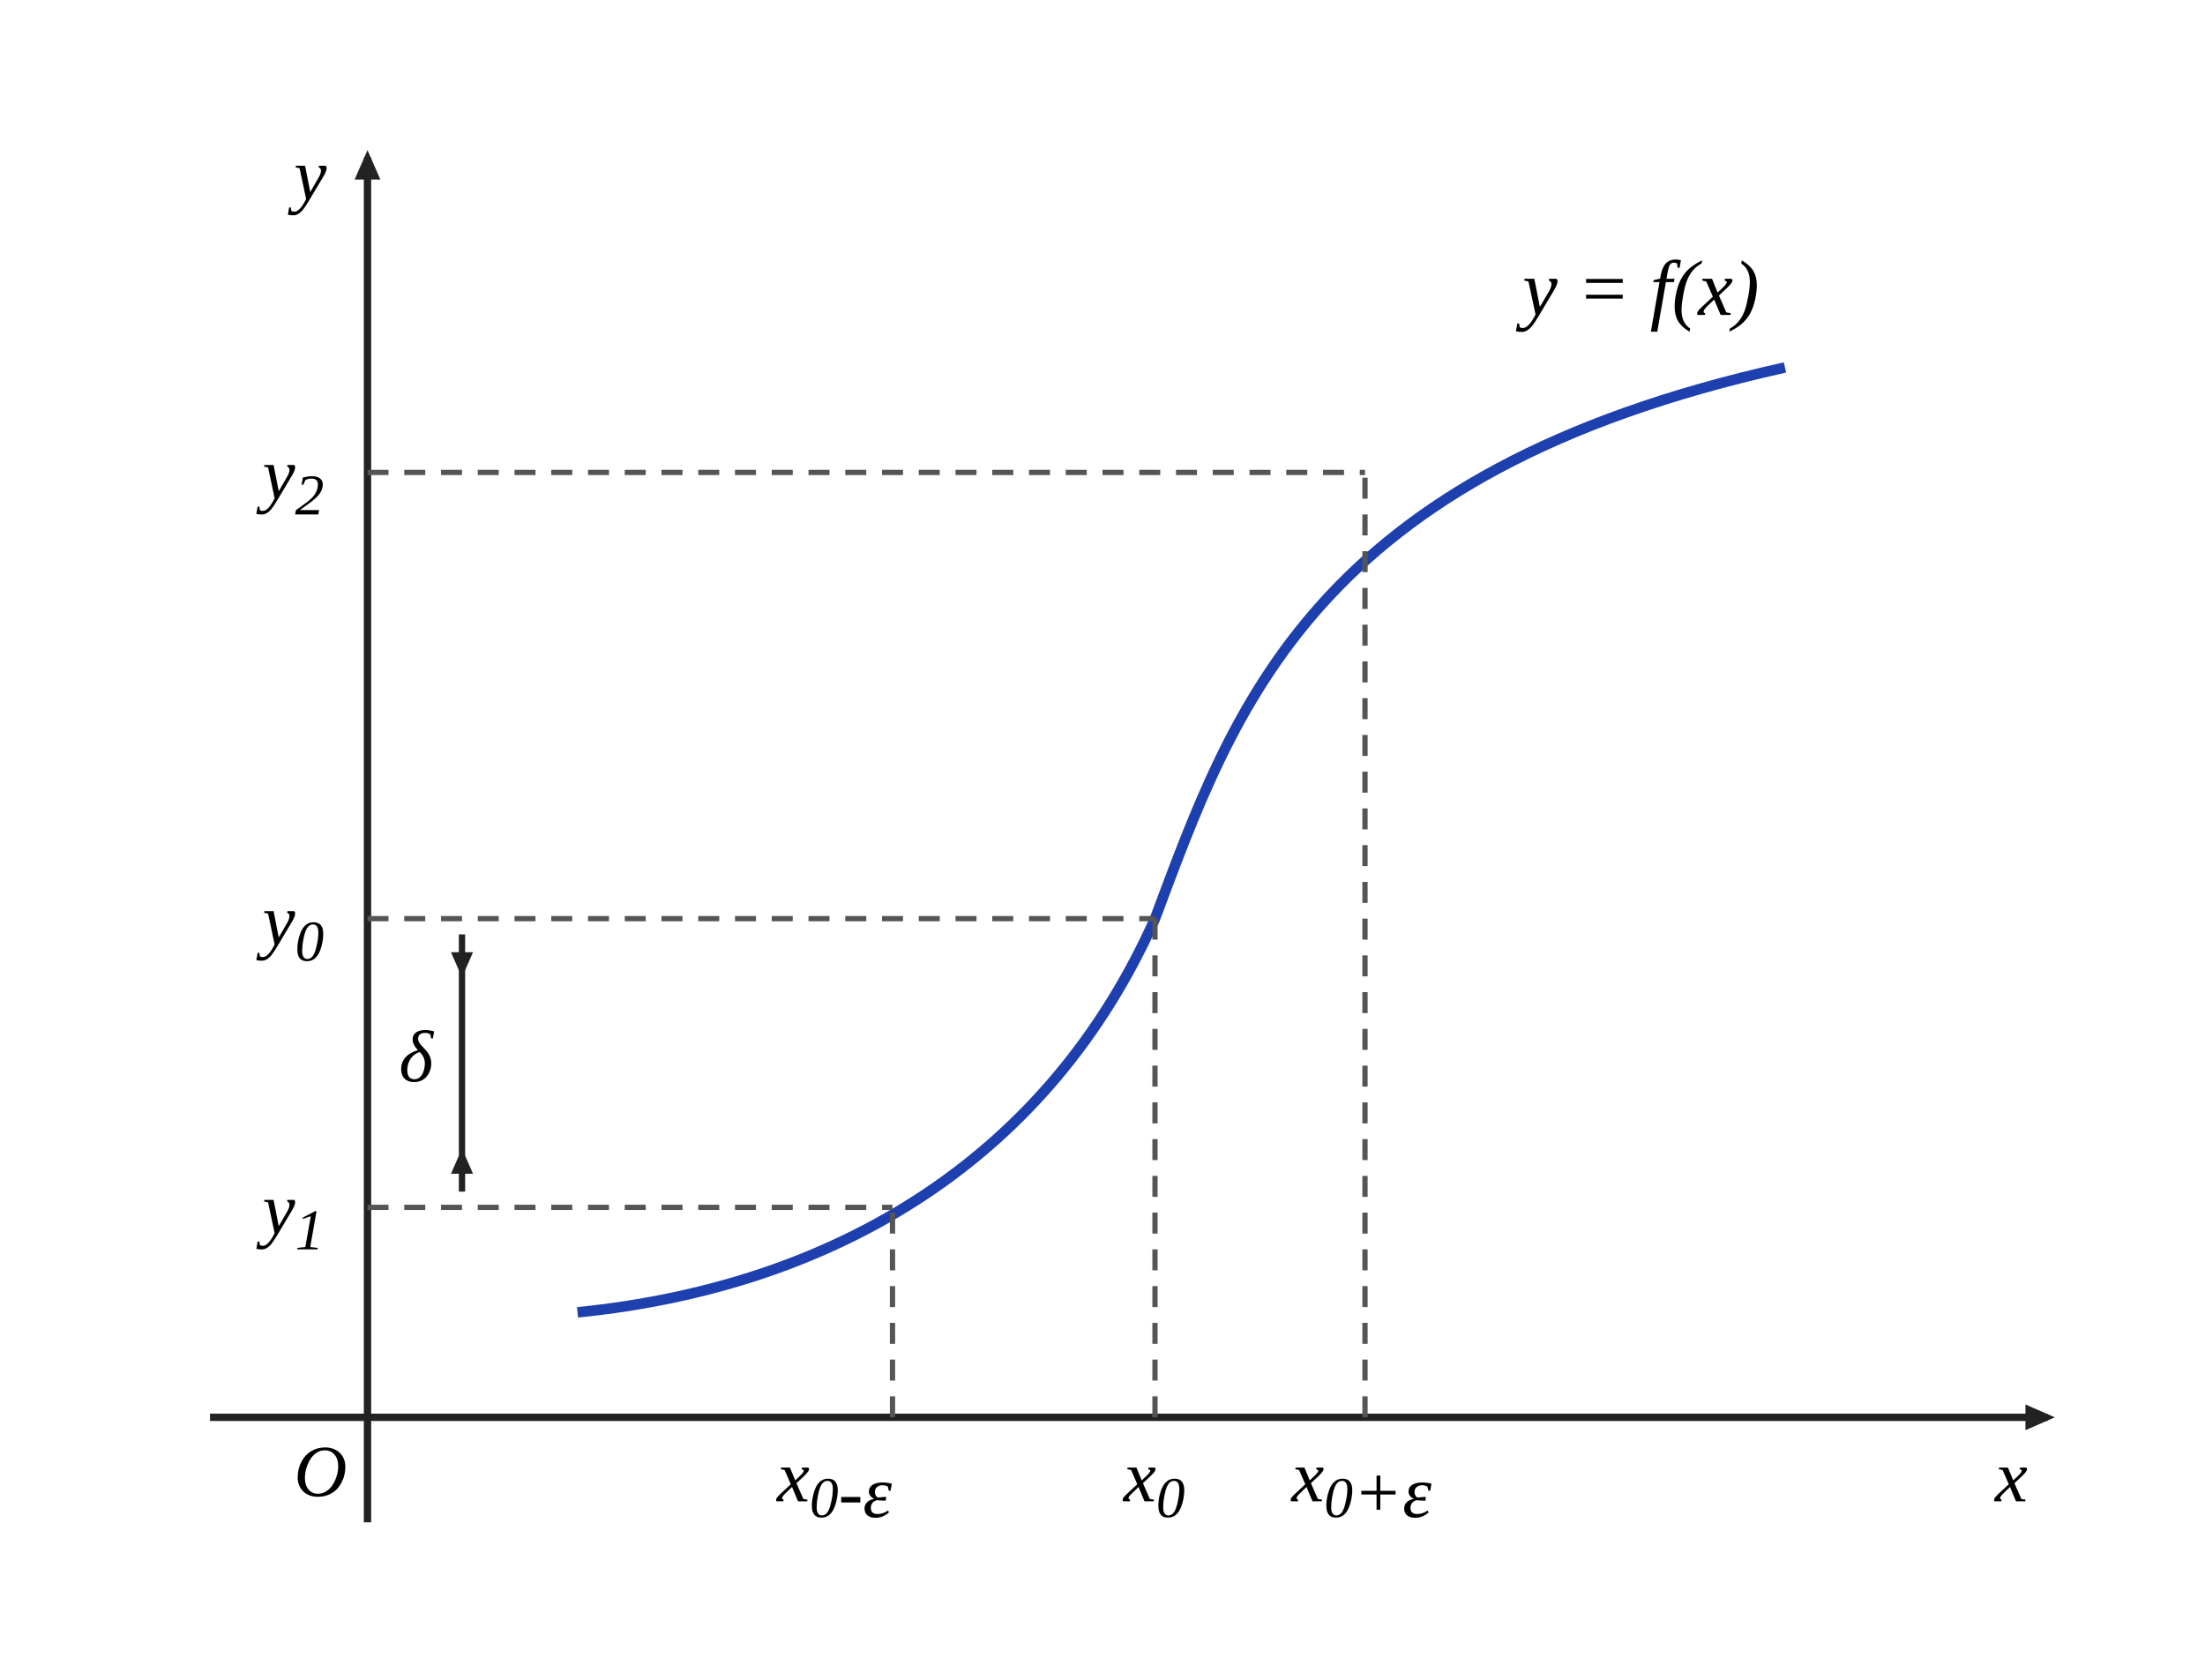
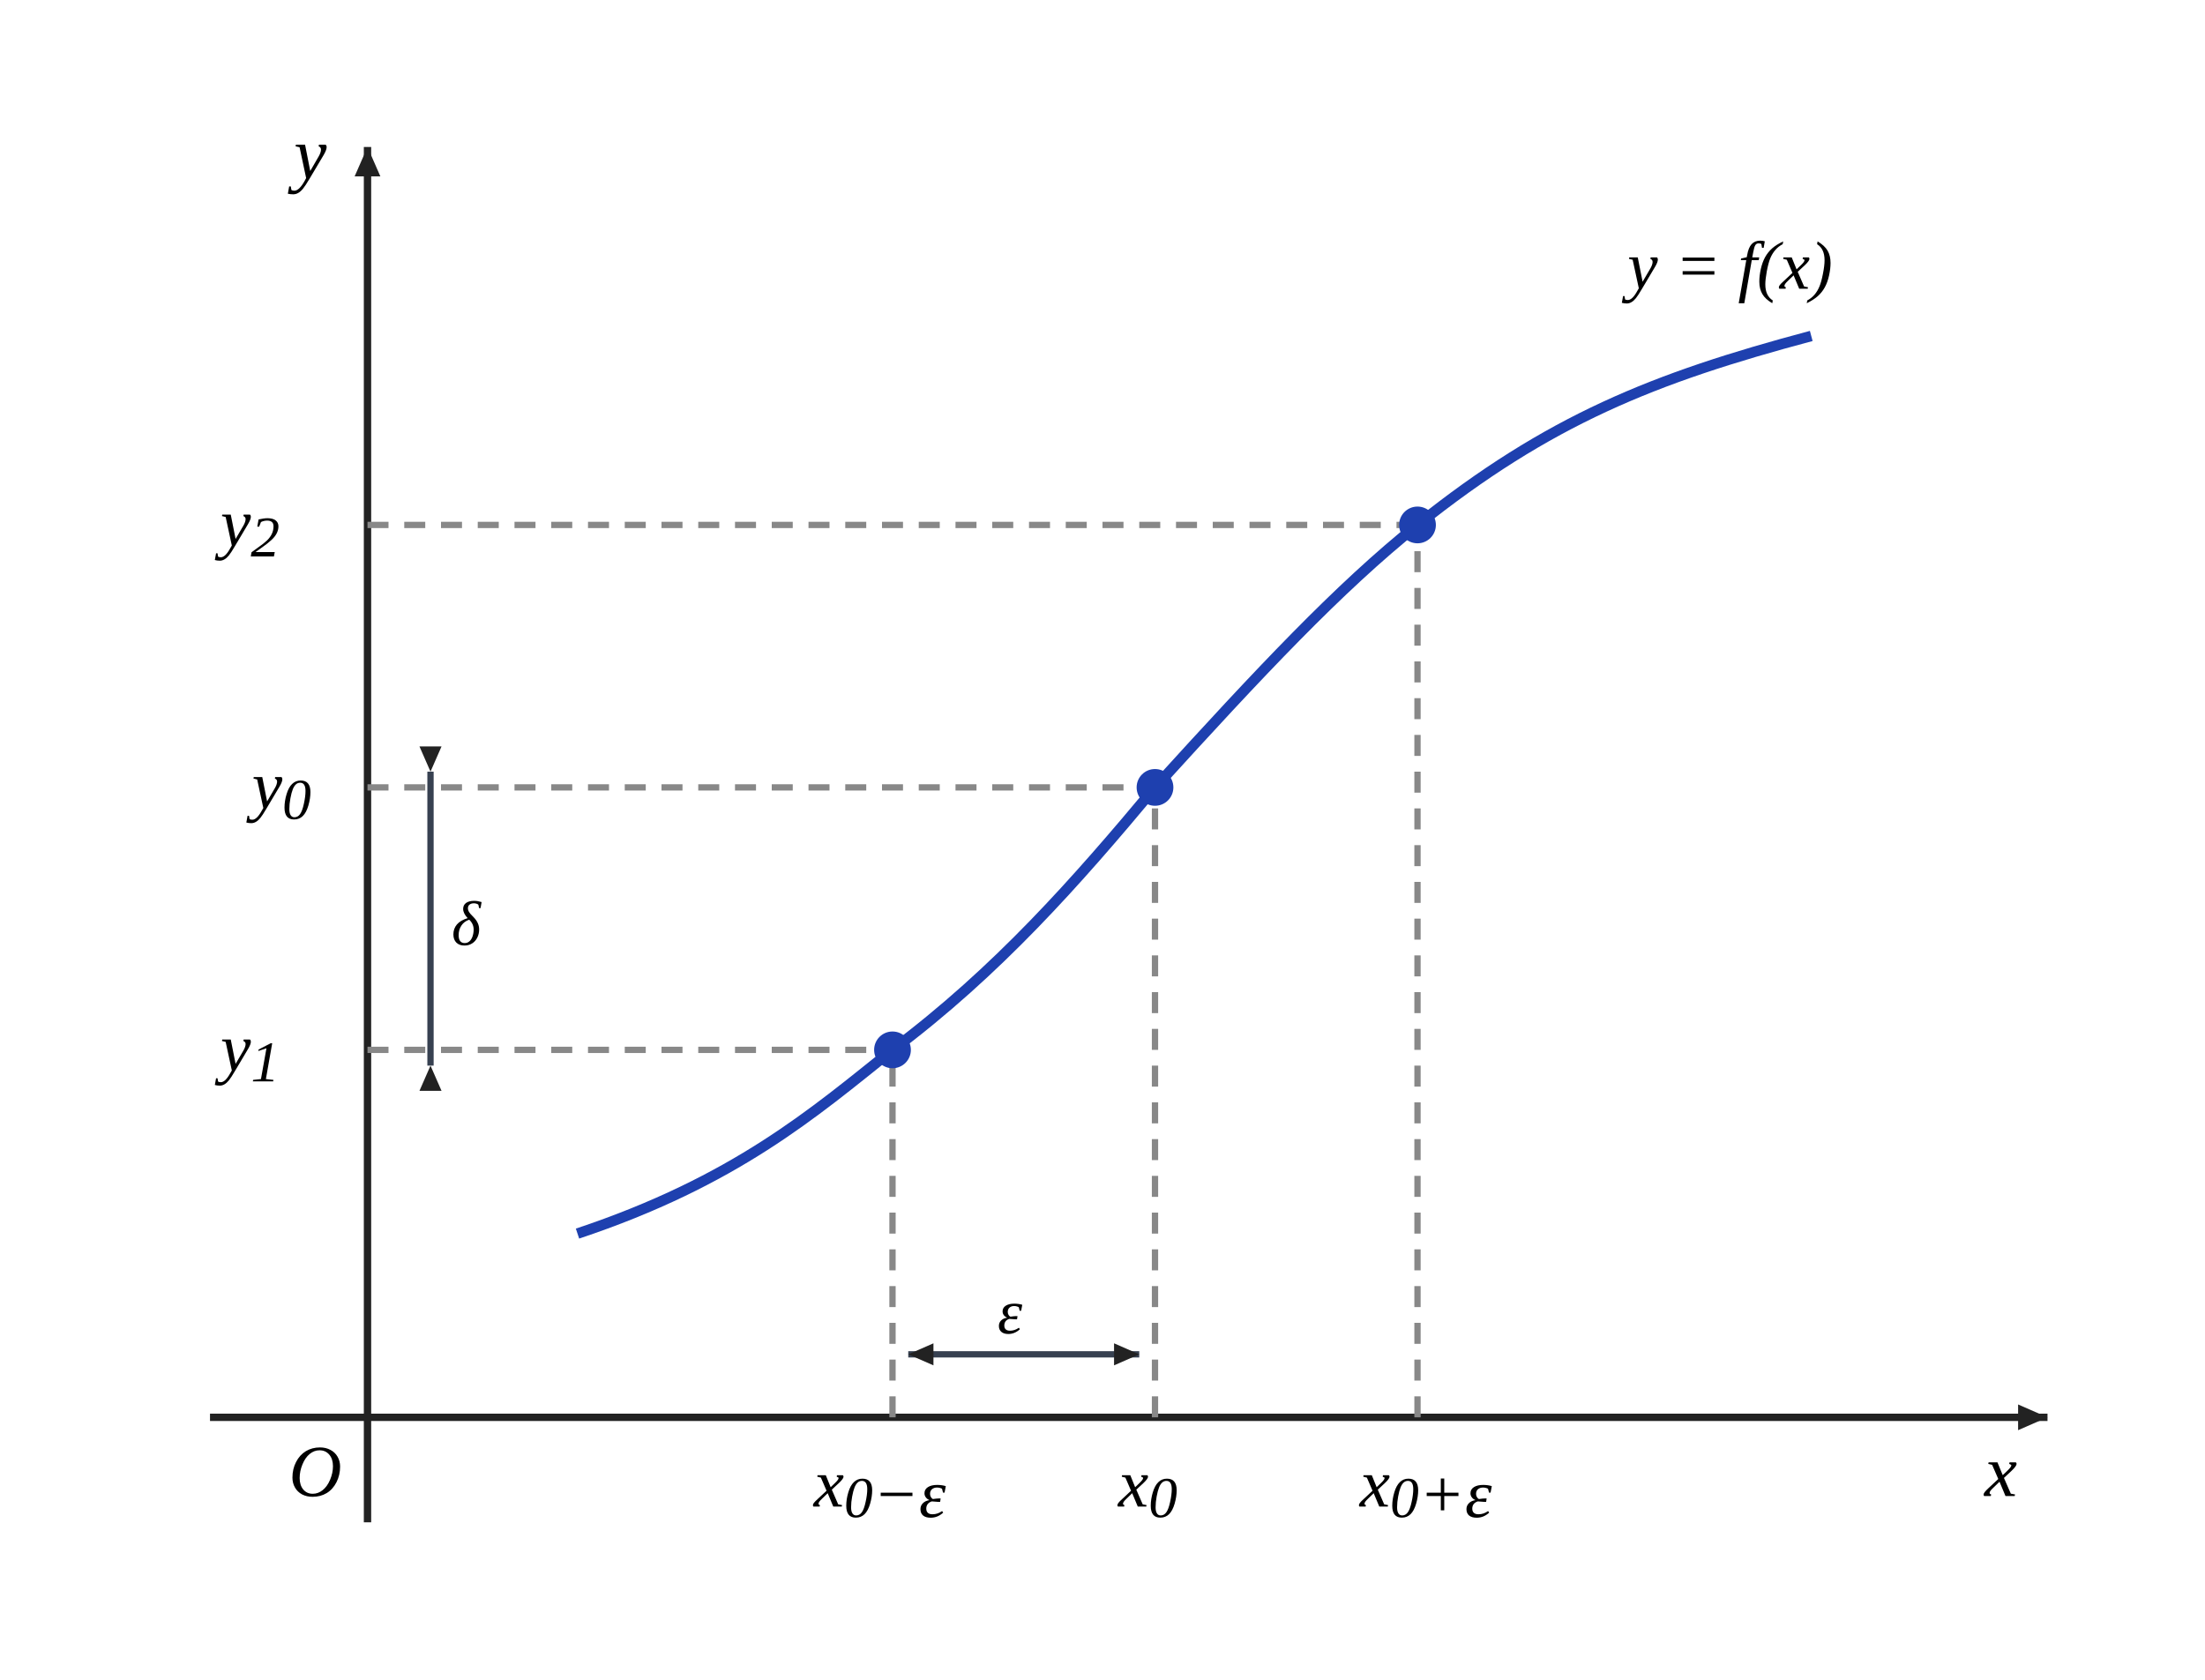
<svg xmlns="http://www.w3.org/2000/svg" viewBox="0 0 420 320" width="100%" height="auto" style="max-width:420px; font-family:'Times New Roman', serif; font-size:14px;">
  <defs>
-     <marker id="arr321" viewBox="0 0 10 10" refX="6" refY="5" markerWidth="5" markerHeight="5" orient="auto-start-reverse">
+     <marker id="arr321" viewBox="0 0 10 10" refX="8" refY="5" markerWidth="5" markerHeight="5" orient="auto">
      <path d="M 0 1.5 L 8 5 L 0 8.5 z" fill="#222" />
    </marker>
-     <marker id="arrDelta" viewBox="0 0 10 10" refX="5" refY="5" markerWidth="5" markerHeight="5" orient="auto">
-       <path d="M 2 2 L 5 8 L 8 2 z" fill="#222" />
+     <marker id="arr321r" viewBox="0 0 10 10" refX="2" refY="5" markerWidth="5" markerHeight="5" orient="auto">
+       <path d="M 10 1.5 L 2 5 L 10 8.5 z" fill="#222" />
    </marker>
  </defs>
-   <g>
-     <line x1="40" y1="270" x2="390" y2="270" stroke="#222" stroke-width="1.4" marker-end="url(#arr321)" />
-     <line x1="70" y1="290" x2="70" y2="30" stroke="#222" stroke-width="1.4" marker-end="url(#arr321)" />
-     <text x="380" y="286" font-style="italic">x</text>
-     <text x="56" y="38" font-style="italic">y</text>
-     <text x="56" y="285" font-style="italic">O</text>
-     <path d="M 110 250 C 160 245, 200 220, 220 175 C 235 135, 250 90, 340 70" fill="none" stroke="#1e40af" stroke-width="2" />
-     <text x="290" y="60" font-style="italic" font-size="15">y = f(x)</text>
-     <line x1="170" y1="270" x2="170" y2="230" stroke="#555" stroke-width="1" stroke-dasharray="4,3" />
-     <line x1="70" y1="230" x2="170" y2="230" stroke="#555" stroke-width="1" stroke-dasharray="4,3" />
-     <line x1="220" y1="270" x2="220" y2="175" stroke="#555" stroke-width="1" stroke-dasharray="4,3" />
-     <line x1="70" y1="175" x2="220" y2="175" stroke="#555" stroke-width="1" stroke-dasharray="4,3" />
-     <line x1="260" y1="270" x2="260" y2="90" stroke="#555" stroke-width="1" stroke-dasharray="4,3" />
-     <line x1="70" y1="90" x2="260" y2="90" stroke="#555" stroke-width="1" stroke-dasharray="4,3" />
-     <text x="148" y="286" font-style="italic">x<tspan dy="3" font-size="11">0</tspan>-ε</text>
-     <text x="214" y="286" font-style="italic">x<tspan dy="3" font-size="11">0</tspan>
-     </text>
-     <text x="246" y="286" font-style="italic">x<tspan dy="3" font-size="11">0</tspan>+ε</text>
-     <text x="50" y="235" font-style="italic">y<tspan dy="3" font-size="11">1</tspan>
-     </text>
-     <text x="50" y="180" font-style="italic">y<tspan dy="3" font-size="11">0</tspan>
-     </text>
-     <text x="50" y="95" font-style="italic">y<tspan dy="3" font-size="11">2</tspan>
-     </text>
-     <line x1="88" y1="185" x2="88" y2="220" stroke="#222" stroke-width="1.2" />
-     <line x1="88" y1="178" x2="88" y2="185" stroke="#222" stroke-width="1.2" marker-end="url(#arr321)" />
-     <line x1="88" y1="227" x2="88" y2="220" stroke="#222" stroke-width="1.2" marker-end="url(#arr321)" />
-     <text x="76" y="206" font-style="italic">δ</text>
-   </g>
+   <line x1="40" y1="270" x2="390" y2="270" stroke="#222" stroke-width="1.4" marker-end="url(#arr321)" />
+   <line x1="70" y1="290" x2="70" y2="28" stroke="#222" stroke-width="1.4" marker-end="url(#arr321)" />
+   <text x="378" y="285" font-style="italic">x</text>
+   <text x="56" y="34" font-style="italic">y</text>
+   <text x="55" y="285" font-style="italic">O</text>
+   <path d="M 110,235 C 140,225 155,212 170,200 C 190,185 205,168 220,150 C 240,128 255,112 270,100 C 295,80 315,72 345,64" fill="none" stroke="#1e40af" stroke-width="2" />
+   <text x="310" y="55" font-style="italic" font-size="13">y = f(x)</text>
+   <line x1="170" y1="270" x2="170" y2="200" stroke="#888" stroke-dasharray="4,3" stroke-width="1.2" />
+   <line x1="70" y1="200" x2="170" y2="200" stroke="#888" stroke-dasharray="4,3" stroke-width="1.2" />
+   <line x1="220" y1="270" x2="220" y2="150" stroke="#888" stroke-dasharray="4,3" stroke-width="1.2" />
+   <line x1="70" y1="150" x2="220" y2="150" stroke="#888" stroke-dasharray="4,3" stroke-width="1.2" />
+   <line x1="270" y1="270" x2="270" y2="100" stroke="#888" stroke-dasharray="4,3" stroke-width="1.2" />
+   <line x1="70" y1="100" x2="270" y2="100" stroke="#888" stroke-dasharray="4,3" stroke-width="1.2" />
+   <circle cx="170" cy="200" r="3.5" fill="#1e40af" />
+   <circle cx="220" cy="150" r="3.5" fill="#1e40af" />
+   <circle cx="270" cy="100" r="3.5" fill="#1e40af" />
+   <text x="155" y="287" font-style="italic" font-size="13">x<tspan dy="2" font-size="11">0</tspan>−ε</text>
+   <text x="213" y="287" font-style="italic" font-size="13">x<tspan dy="2" font-size="11">0</tspan>
+   </text>
+   <text x="259" y="287" font-style="italic" font-size="13">x<tspan dy="2" font-size="11">0</tspan>+ε</text>
+   <text x="42" y="204" font-style="italic" font-size="13">y<tspan dy="2" font-size="11">1</tspan>
+   </text>
+   <text x="48" y="154" font-style="italic" font-size="13">y<tspan dy="2" font-size="11">0</tspan>
+   </text>
+   <text x="42" y="104" font-style="italic" font-size="13">y<tspan dy="2" font-size="11">2</tspan>
+   </text>
+   <line x1="173" y1="258" x2="217" y2="258" stroke="#374151" stroke-width="1.2" marker-start="url(#arr321r)" marker-end="url(#arr321)" />
+   <text x="190" y="254" font-style="italic" font-size="12">ε</text>
+   <line x1="82" y1="203" x2="82" y2="147" stroke="#374151" stroke-width="1.2" marker-start="url(#arr321)" marker-end="url(#arr321r)" />
+   <text x="86" y="180" font-style="italic" font-size="12">δ</text>
</svg>
